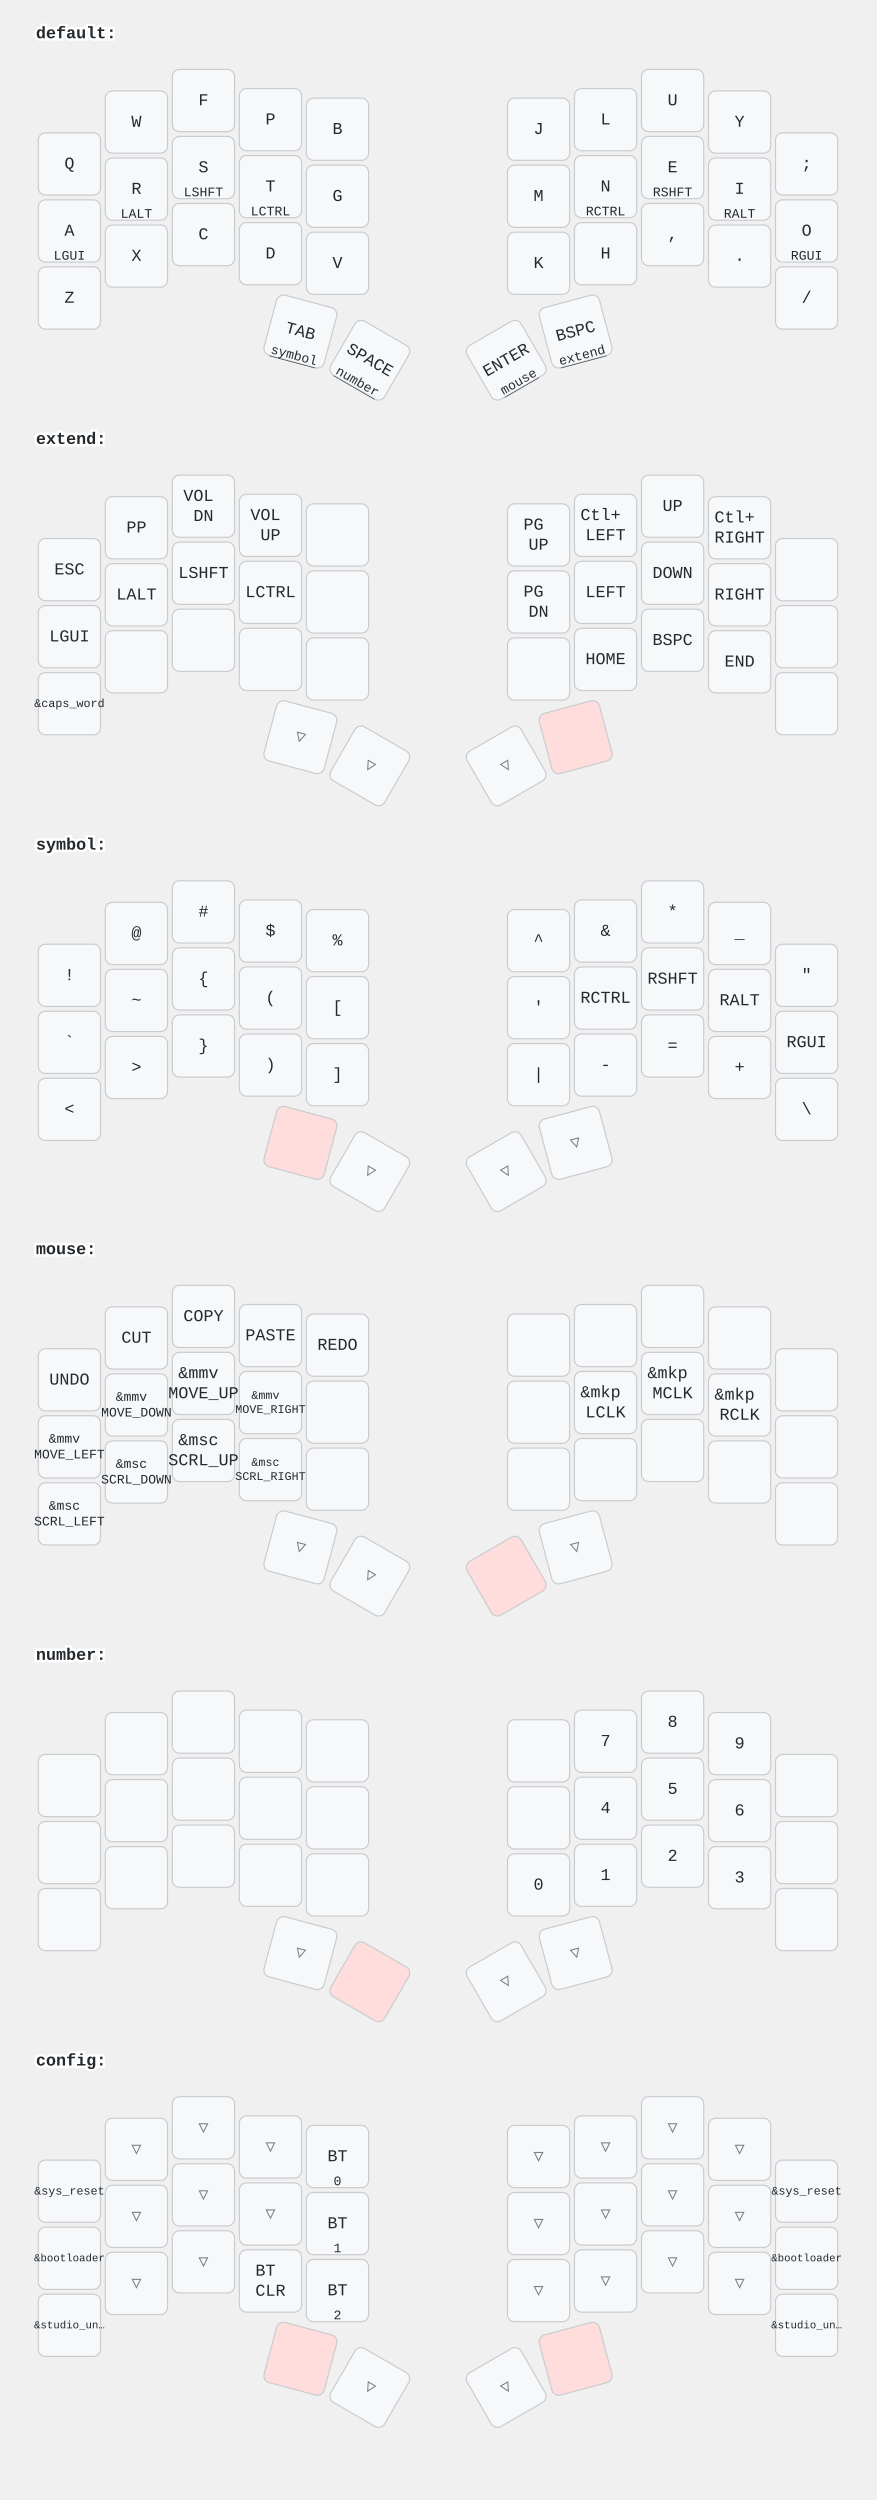
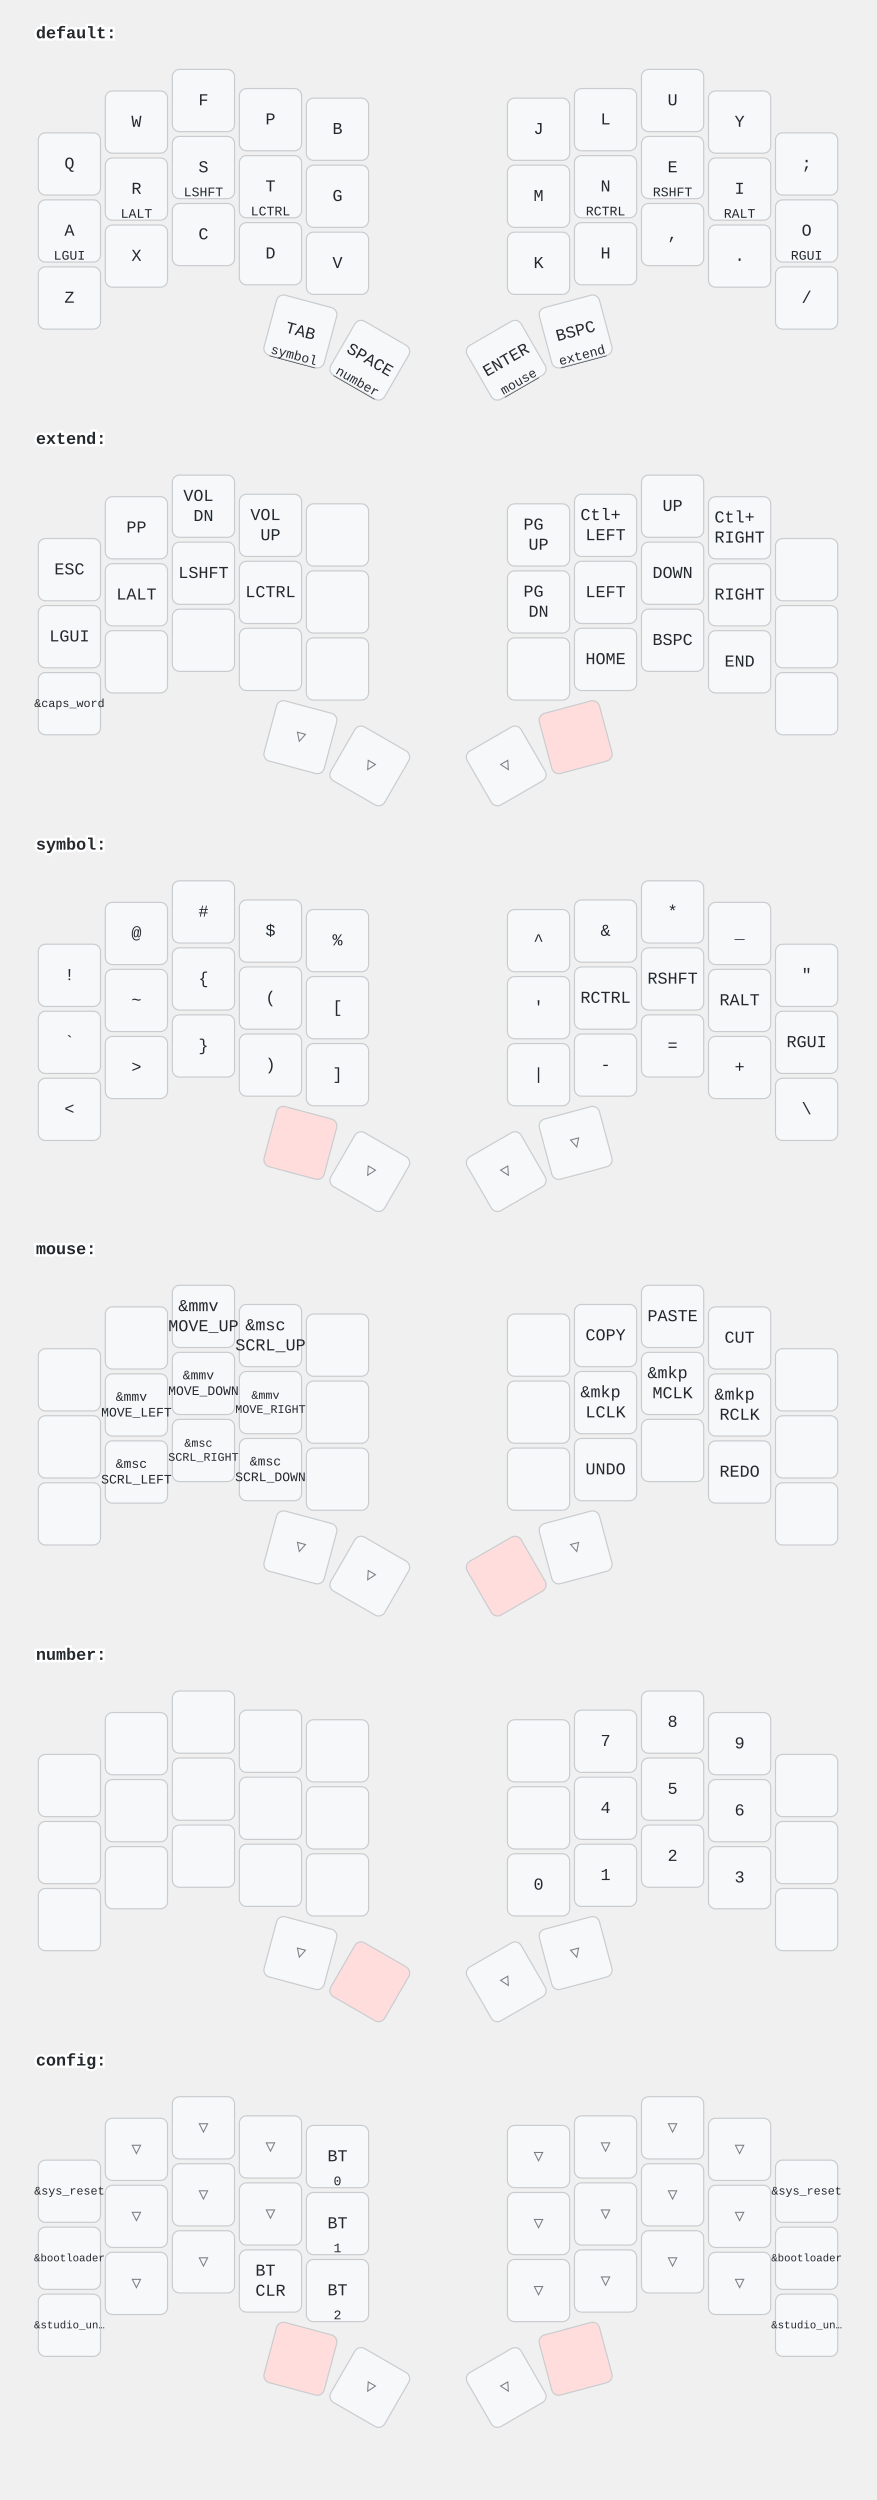
<svg xmlns="http://www.w3.org/2000/svg" width="732" height="2089" viewBox="0 0 732 2089" class="keymap">
  <style>/* inherit to force styles through use tags */
svg path {
    fill: inherit;
}

/* font and background color specifications */
svg.keymap {
    font-family: SFMono-Regular,Consolas,Liberation Mono,Menlo,monospace;
    font-size: 14px;
    font-kerning: normal;
    text-rendering: optimizeLegibility;
    fill: #24292e;
}

/* default key styling */
rect.key {
    fill: #f6f8fa;
}

rect.key, rect.combo {
    stroke: #c9cccf;
    stroke-width: 1;
}

/* default key side styling, only used is draw_key_sides is set */
rect.side {
    filter: brightness(90%);
}

/* color accent for combo boxes */
rect.combo, rect.combo-separate {
    fill: #cdf;
}

/* color accent for held keys */
rect.held, rect.combo.held {
    fill: #fdd;
}

/* color accent for ghost (optional) keys */
rect.ghost, rect.combo.ghost {
    stroke-dasharray: 4, 4;
    stroke-width: 2;
}

text {
    text-anchor: middle;
    dominant-baseline: middle;
}

/* styling for layer labels */
text.label {
    font-weight: bold;
    text-anchor: start;
    stroke: white;
    stroke-width: 4;
    paint-order: stroke;
}

/* styling for optional footer */
text.footer {
    text-anchor: end;
    dominant-baseline: auto;
    stroke: white;
    stroke-width: 4;
    paint-order: stroke;
}

/* styling for combo tap, and key hold/shifted label text */
text.combo, text.hold, text.shifted {
    font-size: 11px;
}

text.hold {
    text-anchor: middle;
    dominant-baseline: auto;
}

text.shifted {
    text-anchor: middle;
    dominant-baseline: hanging;
}

text.layer-activator {
    text-decoration: underline;
}

/* styling for hold/shifted label text in combo box */
text.combo.hold, text.combo.shifted {
    font-size: 8px;
}

/* lighter symbol for transparent keys */
text.trans {
    fill: #7b7e81;
}

/* styling for combo dendrons */
path.combo {
    stroke-width: 1;
    stroke: gray;
    fill: none;
}

/* Start Tabler Icons Cleanup */
/* cannot use height/width with glyphs */
.icon-tabler &gt; path {
    fill: inherit;
    stroke: inherit;
    stroke-width: 2;
}
/* hide tabler's default box */
.icon-tabler &gt; path[stroke="none"][fill="none"] {
    visibility: hidden;
}
/* End Tabler Icons Cleanup */
</style>
  <g transform="translate(30, 0)" class="layer-default">
    <text x="0" y="28" class="label" id="default">default:</text>
    <g transform="translate(0, 56)">
      <g transform="translate(28, 81)" class="key keypos-0">
        <rect rx="6" ry="6" x="-26" y="-26" width="52" height="52" class="key" />
        <text x="0" y="0" class="key tap">Q</text>
      </g>
      <g transform="translate(84, 46)" class="key keypos-1">
        <rect rx="6" ry="6" x="-26" y="-26" width="52" height="52" class="key" />
        <text x="0" y="0" class="key tap">W</text>
      </g>
      <g transform="translate(140, 28)" class="key keypos-2">
        <rect rx="6" ry="6" x="-26" y="-26" width="52" height="52" class="key" />
        <text x="0" y="0" class="key tap">F</text>
      </g>
      <g transform="translate(196, 44)" class="key keypos-3">
        <rect rx="6" ry="6" x="-26" y="-26" width="52" height="52" class="key" />
        <text x="0" y="0" class="key tap">P</text>
      </g>
      <g transform="translate(252, 52)" class="key keypos-4">
        <rect rx="6" ry="6" x="-26" y="-26" width="52" height="52" class="key" />
        <text x="0" y="0" class="key tap">B</text>
      </g>
      <g transform="translate(420, 52)" class="key keypos-5">
        <rect rx="6" ry="6" x="-26" y="-26" width="52" height="52" class="key" />
        <text x="0" y="0" class="key tap">J</text>
      </g>
      <g transform="translate(476, 44)" class="key keypos-6">
        <rect rx="6" ry="6" x="-26" y="-26" width="52" height="52" class="key" />
        <text x="0" y="0" class="key tap">L</text>
      </g>
      <g transform="translate(532, 28)" class="key keypos-7">
        <rect rx="6" ry="6" x="-26" y="-26" width="52" height="52" class="key" />
        <text x="0" y="0" class="key tap">U</text>
      </g>
      <g transform="translate(588, 46)" class="key keypos-8">
        <rect rx="6" ry="6" x="-26" y="-26" width="52" height="52" class="key" />
        <text x="0" y="0" class="key tap">Y</text>
      </g>
      <g transform="translate(644, 81)" class="key keypos-9">
        <rect rx="6" ry="6" x="-26" y="-26" width="52" height="52" class="key" />
        <text x="0" y="0" class="key tap">;</text>
      </g>
      <g transform="translate(28, 137)" class="key keypos-10">
        <rect rx="6" ry="6" x="-26" y="-26" width="52" height="52" class="key" />
        <text x="0" y="0" class="key tap">A</text>
        <text x="0" y="24" class="key hold">LGUI</text>
      </g>
      <g transform="translate(84, 102)" class="key keypos-11">
        <rect rx="6" ry="6" x="-26" y="-26" width="52" height="52" class="key" />
        <text x="0" y="0" class="key tap">R</text>
        <text x="0" y="24" class="key hold">LALT</text>
      </g>
      <g transform="translate(140, 84)" class="key keypos-12">
        <rect rx="6" ry="6" x="-26" y="-26" width="52" height="52" class="key" />
        <text x="0" y="0" class="key tap">S</text>
        <text x="0" y="24" class="key hold">LSHFT</text>
      </g>
      <g transform="translate(196, 100)" class="key keypos-13">
        <rect rx="6" ry="6" x="-26" y="-26" width="52" height="52" class="key" />
        <text x="0" y="0" class="key tap">T</text>
        <text x="0" y="24" class="key hold">LCTRL</text>
      </g>
      <g transform="translate(252, 108)" class="key keypos-14">
        <rect rx="6" ry="6" x="-26" y="-26" width="52" height="52" class="key" />
        <text x="0" y="0" class="key tap">G</text>
      </g>
      <g transform="translate(420, 108)" class="key keypos-15">
        <rect rx="6" ry="6" x="-26" y="-26" width="52" height="52" class="key" />
        <text x="0" y="0" class="key tap">M</text>
      </g>
      <g transform="translate(476, 100)" class="key keypos-16">
        <rect rx="6" ry="6" x="-26" y="-26" width="52" height="52" class="key" />
        <text x="0" y="0" class="key tap">N</text>
        <text x="0" y="24" class="key hold">RCTRL</text>
      </g>
      <g transform="translate(532, 84)" class="key keypos-17">
        <rect rx="6" ry="6" x="-26" y="-26" width="52" height="52" class="key" />
        <text x="0" y="0" class="key tap">E</text>
        <text x="0" y="24" class="key hold">RSHFT</text>
      </g>
      <g transform="translate(588, 102)" class="key keypos-18">
        <rect rx="6" ry="6" x="-26" y="-26" width="52" height="52" class="key" />
        <text x="0" y="0" class="key tap">I</text>
        <text x="0" y="24" class="key hold">RALT</text>
      </g>
      <g transform="translate(644, 137)" class="key keypos-19">
        <rect rx="6" ry="6" x="-26" y="-26" width="52" height="52" class="key" />
        <text x="0" y="0" class="key tap">O</text>
        <text x="0" y="24" class="key hold">RGUI</text>
      </g>
      <g transform="translate(28, 193)" class="key keypos-20">
        <rect rx="6" ry="6" x="-26" y="-26" width="52" height="52" class="key" />
        <text x="0" y="0" class="key tap">Z</text>
      </g>
      <g transform="translate(84, 158)" class="key keypos-21">
        <rect rx="6" ry="6" x="-26" y="-26" width="52" height="52" class="key" />
        <text x="0" y="0" class="key tap">X</text>
      </g>
      <g transform="translate(140, 140)" class="key keypos-22">
        <rect rx="6" ry="6" x="-26" y="-26" width="52" height="52" class="key" />
        <text x="0" y="0" class="key tap">C</text>
      </g>
      <g transform="translate(196, 156)" class="key keypos-23">
        <rect rx="6" ry="6" x="-26" y="-26" width="52" height="52" class="key" />
        <text x="0" y="0" class="key tap">D</text>
      </g>
      <g transform="translate(252, 164)" class="key keypos-24">
        <rect rx="6" ry="6" x="-26" y="-26" width="52" height="52" class="key" />
        <text x="0" y="0" class="key tap">V</text>
      </g>
      <g transform="translate(420, 164)" class="key keypos-25">
        <rect rx="6" ry="6" x="-26" y="-26" width="52" height="52" class="key" />
        <text x="0" y="0" class="key tap">K</text>
      </g>
      <g transform="translate(476, 156)" class="key keypos-26">
        <rect rx="6" ry="6" x="-26" y="-26" width="52" height="52" class="key" />
        <text x="0" y="0" class="key tap">H</text>
      </g>
      <g transform="translate(532, 140)" class="key keypos-27">
        <rect rx="6" ry="6" x="-26" y="-26" width="52" height="52" class="key" />
        <text x="0" y="0" class="key tap">,</text>
      </g>
      <g transform="translate(588, 158)" class="key keypos-28">
        <rect rx="6" ry="6" x="-26" y="-26" width="52" height="52" class="key" />
        <text x="0" y="0" class="key tap">.</text>
      </g>
      <g transform="translate(644, 193)" class="key keypos-29">
        <rect rx="6" ry="6" x="-26" y="-26" width="52" height="52" class="key" />
        <text x="0" y="0" class="key tap">/</text>
      </g>
      <g transform="translate(221, 221) rotate(15.0)" class="key keypos-30">
        <rect rx="6" ry="6" x="-26" y="-26" width="52" height="52" class="key" />
        <text x="0" y="0" class="key tap">TAB</text>
        <a href="#symbol">
          <text x="0" y="24" class="key hold layer-activator">symbol</text>
        </a>
      </g>
      <g transform="translate(279, 245) rotate(30.0)" class="key keypos-31">
        <rect rx="6" ry="6" x="-26" y="-26" width="52" height="52" class="key" />
        <text x="0" y="0" class="key tap">SPACE</text>
        <a href="#number">
          <text x="0" y="24" class="key hold layer-activator">number</text>
        </a>
      </g>
      <g transform="translate(393, 245) rotate(-30.0)" class="key keypos-32">
        <rect rx="6" ry="6" x="-26" y="-26" width="52" height="52" class="key" />
        <text x="0" y="0" class="key tap">ENTER</text>
        <a href="#mouse">
          <text x="0" y="24" class="key hold layer-activator">mouse</text>
        </a>
      </g>
      <g transform="translate(451, 221) rotate(-15.0)" class="key keypos-33">
        <rect rx="6" ry="6" x="-26" y="-26" width="52" height="52" class="key" />
        <text x="0" y="0" class="key tap">BSPC</text>
        <a href="#extend">
          <text x="0" y="24" class="key hold layer-activator">extend</text>
        </a>
      </g>
    </g>
  </g>
  <g transform="translate(30, 339)" class="layer-extend">
    <text x="0" y="28" class="label" id="extend">extend:</text>
    <g transform="translate(0, 56)">
      <g transform="translate(28, 81)" class="key keypos-0">
        <rect rx="6" ry="6" x="-26" y="-26" width="52" height="52" class="key" />
        <text x="0" y="0" class="key tap">ESC</text>
      </g>
      <g transform="translate(84, 46)" class="key keypos-1">
        <rect rx="6" ry="6" x="-26" y="-26" width="52" height="52" class="key" />
        <text x="0" y="0" class="key tap">PP</text>
      </g>
      <g transform="translate(140, 28)" class="key keypos-2">
        <rect rx="6" ry="6" x="-26" y="-26" width="52" height="52" class="key" />
        <text x="0" y="0" class="key tap">
          <tspan x="0" dy="-0.6em">VOL</tspan>
          <tspan x="0" dy="1.2em">DN</tspan>
        </text>
      </g>
      <g transform="translate(196, 44)" class="key keypos-3">
        <rect rx="6" ry="6" x="-26" y="-26" width="52" height="52" class="key" />
        <text x="0" y="0" class="key tap">
          <tspan x="0" dy="-0.6em">VOL</tspan>
          <tspan x="0" dy="1.2em">UP</tspan>
        </text>
      </g>
      <g transform="translate(252, 52)" class="key keypos-4">
        <rect rx="6" ry="6" x="-26" y="-26" width="52" height="52" class="key" />
      </g>
      <g transform="translate(420, 52)" class="key keypos-5">
        <rect rx="6" ry="6" x="-26" y="-26" width="52" height="52" class="key" />
        <text x="0" y="0" class="key tap">
          <tspan x="0" dy="-0.6em">PG</tspan>
          <tspan x="0" dy="1.2em">UP</tspan>
        </text>
      </g>
      <g transform="translate(476, 44)" class="key keypos-6">
        <rect rx="6" ry="6" x="-26" y="-26" width="52" height="52" class="key" />
        <text x="0" y="0" class="key tap">
          <tspan x="0" dy="-0.6em">Ctl+</tspan>
          <tspan x="0" dy="1.2em">LEFT</tspan>
        </text>
      </g>
      <g transform="translate(532, 28)" class="key keypos-7">
        <rect rx="6" ry="6" x="-26" y="-26" width="52" height="52" class="key" />
        <text x="0" y="0" class="key tap">UP</text>
      </g>
      <g transform="translate(588, 46)" class="key keypos-8">
        <rect rx="6" ry="6" x="-26" y="-26" width="52" height="52" class="key" />
        <text x="0" y="0" class="key tap">
          <tspan x="0" dy="-0.6em">Ctl+</tspan>
          <tspan x="0" dy="1.2em">RIGHT</tspan>
        </text>
      </g>
      <g transform="translate(644, 81)" class="key keypos-9">
        <rect rx="6" ry="6" x="-26" y="-26" width="52" height="52" class="key" />
      </g>
      <g transform="translate(28, 137)" class="key keypos-10">
        <rect rx="6" ry="6" x="-26" y="-26" width="52" height="52" class="key" />
        <text x="0" y="0" class="key tap">LGUI</text>
      </g>
      <g transform="translate(84, 102)" class="key keypos-11">
        <rect rx="6" ry="6" x="-26" y="-26" width="52" height="52" class="key" />
        <text x="0" y="0" class="key tap">LALT</text>
      </g>
      <g transform="translate(140, 84)" class="key keypos-12">
        <rect rx="6" ry="6" x="-26" y="-26" width="52" height="52" class="key" />
        <text x="0" y="0" class="key tap">LSHFT</text>
      </g>
      <g transform="translate(196, 100)" class="key keypos-13">
        <rect rx="6" ry="6" x="-26" y="-26" width="52" height="52" class="key" />
        <text x="0" y="0" class="key tap">LCTRL</text>
      </g>
      <g transform="translate(252, 108)" class="key keypos-14">
        <rect rx="6" ry="6" x="-26" y="-26" width="52" height="52" class="key" />
      </g>
      <g transform="translate(420, 108)" class="key keypos-15">
        <rect rx="6" ry="6" x="-26" y="-26" width="52" height="52" class="key" />
        <text x="0" y="0" class="key tap">
          <tspan x="0" dy="-0.6em">PG</tspan>
          <tspan x="0" dy="1.2em">DN</tspan>
        </text>
      </g>
      <g transform="translate(476, 100)" class="key keypos-16">
        <rect rx="6" ry="6" x="-26" y="-26" width="52" height="52" class="key" />
        <text x="0" y="0" class="key tap">LEFT</text>
      </g>
      <g transform="translate(532, 84)" class="key keypos-17">
        <rect rx="6" ry="6" x="-26" y="-26" width="52" height="52" class="key" />
        <text x="0" y="0" class="key tap">DOWN</text>
      </g>
      <g transform="translate(588, 102)" class="key keypos-18">
        <rect rx="6" ry="6" x="-26" y="-26" width="52" height="52" class="key" />
        <text x="0" y="0" class="key tap">RIGHT</text>
      </g>
      <g transform="translate(644, 137)" class="key keypos-19">
        <rect rx="6" ry="6" x="-26" y="-26" width="52" height="52" class="key" />
      </g>
      <g transform="translate(28, 193)" class="key keypos-20">
        <rect rx="6" ry="6" x="-26" y="-26" width="52" height="52" class="key" />
        <text x="0" y="0" class="key tap">
          <tspan style="font-size: 70%">&amp;caps_word</tspan>
        </text>
      </g>
      <g transform="translate(84, 158)" class="key keypos-21">
        <rect rx="6" ry="6" x="-26" y="-26" width="52" height="52" class="key" />
      </g>
      <g transform="translate(140, 140)" class="key keypos-22">
        <rect rx="6" ry="6" x="-26" y="-26" width="52" height="52" class="key" />
      </g>
      <g transform="translate(196, 156)" class="key keypos-23">
        <rect rx="6" ry="6" x="-26" y="-26" width="52" height="52" class="key" />
      </g>
      <g transform="translate(252, 164)" class="key keypos-24">
        <rect rx="6" ry="6" x="-26" y="-26" width="52" height="52" class="key" />
      </g>
      <g transform="translate(420, 164)" class="key keypos-25">
        <rect rx="6" ry="6" x="-26" y="-26" width="52" height="52" class="key" />
      </g>
      <g transform="translate(476, 156)" class="key keypos-26">
        <rect rx="6" ry="6" x="-26" y="-26" width="52" height="52" class="key" />
        <text x="0" y="0" class="key tap">HOME</text>
      </g>
      <g transform="translate(532, 140)" class="key keypos-27">
        <rect rx="6" ry="6" x="-26" y="-26" width="52" height="52" class="key" />
        <text x="0" y="0" class="key tap">BSPC</text>
      </g>
      <g transform="translate(588, 158)" class="key keypos-28">
        <rect rx="6" ry="6" x="-26" y="-26" width="52" height="52" class="key" />
        <text x="0" y="0" class="key tap">END</text>
      </g>
      <g transform="translate(644, 193)" class="key keypos-29">
        <rect rx="6" ry="6" x="-26" y="-26" width="52" height="52" class="key" />
      </g>
      <g transform="translate(221, 221) rotate(15.0)" class="key trans keypos-30">
        <rect rx="6" ry="6" x="-26" y="-26" width="52" height="52" class="key trans" />
        <text x="0" y="0" class="key trans tap">▽</text>
      </g>
      <g transform="translate(279, 245) rotate(30.0)" class="key trans keypos-31">
        <rect rx="6" ry="6" x="-26" y="-26" width="52" height="52" class="key trans" />
        <text x="0" y="0" class="key trans tap">▽</text>
      </g>
      <g transform="translate(393, 245) rotate(-30.0)" class="key trans keypos-32">
        <rect rx="6" ry="6" x="-26" y="-26" width="52" height="52" class="key trans" />
        <text x="0" y="0" class="key trans tap">▽</text>
      </g>
      <g transform="translate(451, 221) rotate(-15.0)" class="key held keypos-33">
        <rect rx="6" ry="6" x="-26" y="-26" width="52" height="52" class="key held" />
      </g>
    </g>
  </g>
  <g transform="translate(30, 678)" class="layer-symbol">
    <text x="0" y="28" class="label" id="symbol">symbol:</text>
    <g transform="translate(0, 56)">
      <g transform="translate(28, 81)" class="key keypos-0">
        <rect rx="6" ry="6" x="-26" y="-26" width="52" height="52" class="key" />
        <text x="0" y="0" class="key tap">!</text>
      </g>
      <g transform="translate(84, 46)" class="key keypos-1">
        <rect rx="6" ry="6" x="-26" y="-26" width="52" height="52" class="key" />
        <text x="0" y="0" class="key tap">@</text>
      </g>
      <g transform="translate(140, 28)" class="key keypos-2">
        <rect rx="6" ry="6" x="-26" y="-26" width="52" height="52" class="key" />
        <text x="0" y="0" class="key tap">#</text>
      </g>
      <g transform="translate(196, 44)" class="key keypos-3">
        <rect rx="6" ry="6" x="-26" y="-26" width="52" height="52" class="key" />
        <text x="0" y="0" class="key tap">$</text>
      </g>
      <g transform="translate(252, 52)" class="key keypos-4">
        <rect rx="6" ry="6" x="-26" y="-26" width="52" height="52" class="key" />
        <text x="0" y="0" class="key tap">%</text>
      </g>
      <g transform="translate(420, 52)" class="key keypos-5">
        <rect rx="6" ry="6" x="-26" y="-26" width="52" height="52" class="key" />
        <text x="0" y="0" class="key tap">^</text>
      </g>
      <g transform="translate(476, 44)" class="key keypos-6">
        <rect rx="6" ry="6" x="-26" y="-26" width="52" height="52" class="key" />
        <text x="0" y="0" class="key tap">&amp;</text>
      </g>
      <g transform="translate(532, 28)" class="key keypos-7">
        <rect rx="6" ry="6" x="-26" y="-26" width="52" height="52" class="key" />
        <text x="0" y="0" class="key tap">*</text>
      </g>
      <g transform="translate(588, 46)" class="key keypos-8">
        <rect rx="6" ry="6" x="-26" y="-26" width="52" height="52" class="key" />
        <text x="0" y="0" class="key tap">_</text>
      </g>
      <g transform="translate(644, 81)" class="key keypos-9">
        <rect rx="6" ry="6" x="-26" y="-26" width="52" height="52" class="key" />
        <text x="0" y="0" class="key tap">"</text>
      </g>
      <g transform="translate(28, 137)" class="key keypos-10">
        <rect rx="6" ry="6" x="-26" y="-26" width="52" height="52" class="key" />
        <text x="0" y="0" class="key tap">`</text>
      </g>
      <g transform="translate(84, 102)" class="key keypos-11">
        <rect rx="6" ry="6" x="-26" y="-26" width="52" height="52" class="key" />
        <text x="0" y="0" class="key tap">~</text>
      </g>
      <g transform="translate(140, 84)" class="key keypos-12">
        <rect rx="6" ry="6" x="-26" y="-26" width="52" height="52" class="key" />
        <text x="0" y="0" class="key tap">{</text>
      </g>
      <g transform="translate(196, 100)" class="key keypos-13">
        <rect rx="6" ry="6" x="-26" y="-26" width="52" height="52" class="key" />
        <text x="0" y="0" class="key tap">(</text>
      </g>
      <g transform="translate(252, 108)" class="key keypos-14">
        <rect rx="6" ry="6" x="-26" y="-26" width="52" height="52" class="key" />
        <text x="0" y="0" class="key tap">[</text>
      </g>
      <g transform="translate(420, 108)" class="key keypos-15">
        <rect rx="6" ry="6" x="-26" y="-26" width="52" height="52" class="key" />
        <text x="0" y="0" class="key tap">'</text>
      </g>
      <g transform="translate(476, 100)" class="key keypos-16">
        <rect rx="6" ry="6" x="-26" y="-26" width="52" height="52" class="key" />
        <text x="0" y="0" class="key tap">RCTRL</text>
      </g>
      <g transform="translate(532, 84)" class="key keypos-17">
        <rect rx="6" ry="6" x="-26" y="-26" width="52" height="52" class="key" />
        <text x="0" y="0" class="key tap">RSHFT</text>
      </g>
      <g transform="translate(588, 102)" class="key keypos-18">
        <rect rx="6" ry="6" x="-26" y="-26" width="52" height="52" class="key" />
        <text x="0" y="0" class="key tap">RALT</text>
      </g>
      <g transform="translate(644, 137)" class="key keypos-19">
        <rect rx="6" ry="6" x="-26" y="-26" width="52" height="52" class="key" />
        <text x="0" y="0" class="key tap">RGUI</text>
      </g>
      <g transform="translate(28, 193)" class="key keypos-20">
        <rect rx="6" ry="6" x="-26" y="-26" width="52" height="52" class="key" />
        <text x="0" y="0" class="key tap">&lt;</text>
      </g>
      <g transform="translate(84, 158)" class="key keypos-21">
        <rect rx="6" ry="6" x="-26" y="-26" width="52" height="52" class="key" />
        <text x="0" y="0" class="key tap">&gt;</text>
      </g>
      <g transform="translate(140, 140)" class="key keypos-22">
        <rect rx="6" ry="6" x="-26" y="-26" width="52" height="52" class="key" />
        <text x="0" y="0" class="key tap">}</text>
      </g>
      <g transform="translate(196, 156)" class="key keypos-23">
        <rect rx="6" ry="6" x="-26" y="-26" width="52" height="52" class="key" />
        <text x="0" y="0" class="key tap">)</text>
      </g>
      <g transform="translate(252, 164)" class="key keypos-24">
        <rect rx="6" ry="6" x="-26" y="-26" width="52" height="52" class="key" />
        <text x="0" y="0" class="key tap">]</text>
      </g>
      <g transform="translate(420, 164)" class="key keypos-25">
        <rect rx="6" ry="6" x="-26" y="-26" width="52" height="52" class="key" />
        <text x="0" y="0" class="key tap">|</text>
      </g>
      <g transform="translate(476, 156)" class="key keypos-26">
        <rect rx="6" ry="6" x="-26" y="-26" width="52" height="52" class="key" />
        <text x="0" y="0" class="key tap">-</text>
      </g>
      <g transform="translate(532, 140)" class="key keypos-27">
        <rect rx="6" ry="6" x="-26" y="-26" width="52" height="52" class="key" />
        <text x="0" y="0" class="key tap">=</text>
      </g>
      <g transform="translate(588, 158)" class="key keypos-28">
        <rect rx="6" ry="6" x="-26" y="-26" width="52" height="52" class="key" />
        <text x="0" y="0" class="key tap">+</text>
      </g>
      <g transform="translate(644, 193)" class="key keypos-29">
        <rect rx="6" ry="6" x="-26" y="-26" width="52" height="52" class="key" />
        <text x="0" y="0" class="key tap">\</text>
      </g>
      <g transform="translate(221, 221) rotate(15.0)" class="key held keypos-30">
        <rect rx="6" ry="6" x="-26" y="-26" width="52" height="52" class="key held" />
      </g>
      <g transform="translate(279, 245) rotate(30.0)" class="key trans keypos-31">
        <rect rx="6" ry="6" x="-26" y="-26" width="52" height="52" class="key trans" />
        <text x="0" y="0" class="key trans tap">▽</text>
      </g>
      <g transform="translate(393, 245) rotate(-30.0)" class="key trans keypos-32">
        <rect rx="6" ry="6" x="-26" y="-26" width="52" height="52" class="key trans" />
        <text x="0" y="0" class="key trans tap">▽</text>
      </g>
      <g transform="translate(451, 221) rotate(-15.0)" class="key trans keypos-33">
        <rect rx="6" ry="6" x="-26" y="-26" width="52" height="52" class="key trans" />
        <text x="0" y="0" class="key trans tap">▽</text>
      </g>
    </g>
  </g>
  <g transform="translate(30, 1016)" class="layer-mouse">
    <text x="0" y="28" class="label" id="mouse">mouse:</text>
    <g transform="translate(0, 56)">
      <g transform="translate(28, 81)" class="key keypos-0">
        <rect rx="6" ry="6" x="-26" y="-26" width="52" height="52" class="key" />
-         <text x="0" y="0" class="key tap">UNDO</text>
      </g>
      <g transform="translate(84, 46)" class="key keypos-1">
        <rect rx="6" ry="6" x="-26" y="-26" width="52" height="52" class="key" />
+       </g>
+       <g transform="translate(140, 28)" class="key keypos-2">
+         <rect rx="6" ry="6" x="-26" y="-26" width="52" height="52" class="key" />
+         <text x="0" y="0" class="key tap">
+           <tspan x="0" dy="-0.6em">&amp;mmv</tspan>
+           <tspan x="0" dy="1.2em">MOVE_UP</tspan>
+         </text>
+       </g>
+       <g transform="translate(196, 44)" class="key keypos-3">
+         <rect rx="6" ry="6" x="-26" y="-26" width="52" height="52" class="key" />
+         <text x="0" y="0" class="key tap">
+           <tspan x="0" dy="-0.6em">&amp;msc</tspan>
+           <tspan x="0" dy="1.2em">SCRL_UP</tspan>
+         </text>
+       </g>
+       <g transform="translate(252, 52)" class="key keypos-4">
+         <rect rx="6" ry="6" x="-26" y="-26" width="52" height="52" class="key" />
+       </g>
+       <g transform="translate(420, 52)" class="key keypos-5">
+         <rect rx="6" ry="6" x="-26" y="-26" width="52" height="52" class="key" />
+       </g>
+       <g transform="translate(476, 44)" class="key keypos-6">
+         <rect rx="6" ry="6" x="-26" y="-26" width="52" height="52" class="key" />
+         <text x="0" y="0" class="key tap">COPY</text>
+       </g>
+       <g transform="translate(532, 28)" class="key keypos-7">
+         <rect rx="6" ry="6" x="-26" y="-26" width="52" height="52" class="key" />
+         <text x="0" y="0" class="key tap">PASTE</text>
+       </g>
+       <g transform="translate(588, 46)" class="key keypos-8">
+         <rect rx="6" ry="6" x="-26" y="-26" width="52" height="52" class="key" />
        <text x="0" y="0" class="key tap">CUT</text>
      </g>
-       <g transform="translate(140, 28)" class="key keypos-2">
-         <rect rx="6" ry="6" x="-26" y="-26" width="52" height="52" class="key" />
-         <text x="0" y="0" class="key tap">COPY</text>
-       </g>
-       <g transform="translate(196, 44)" class="key keypos-3">
-         <rect rx="6" ry="6" x="-26" y="-26" width="52" height="52" class="key" />
-         <text x="0" y="0" class="key tap">PASTE</text>
-       </g>
-       <g transform="translate(252, 52)" class="key keypos-4">
-         <rect rx="6" ry="6" x="-26" y="-26" width="52" height="52" class="key" />
-         <text x="0" y="0" class="key tap">REDO</text>
-       </g>
-       <g transform="translate(420, 52)" class="key keypos-5">
-         <rect rx="6" ry="6" x="-26" y="-26" width="52" height="52" class="key" />
-       </g>
-       <g transform="translate(476, 44)" class="key keypos-6">
-         <rect rx="6" ry="6" x="-26" y="-26" width="52" height="52" class="key" />
-       </g>
-       <g transform="translate(532, 28)" class="key keypos-7">
-         <rect rx="6" ry="6" x="-26" y="-26" width="52" height="52" class="key" />
-       </g>
-       <g transform="translate(588, 46)" class="key keypos-8">
-         <rect rx="6" ry="6" x="-26" y="-26" width="52" height="52" class="key" />
-       </g>
      <g transform="translate(644, 81)" class="key keypos-9">
        <rect rx="6" ry="6" x="-26" y="-26" width="52" height="52" class="key" />
      </g>
      <g transform="translate(28, 137)" class="key keypos-10">
+         <rect rx="6" ry="6" x="-26" y="-26" width="52" height="52" class="key" />
+       </g>
+       <g transform="translate(84, 102)" class="key keypos-11">
        <rect rx="6" ry="6" x="-26" y="-26" width="52" height="52" class="key" />
        <text x="0" y="0" class="key tap">
          <tspan x="0" dy="-0.6em" style="font-size: 78%">&amp;mmv</tspan>
          <tspan x="0" dy="1.2em" style="font-size: 78%">MOVE_LEFT</tspan>
        </text>
      </g>
-       <g transform="translate(84, 102)" class="key keypos-11">
+       <g transform="translate(140, 84)" class="key keypos-12">
        <rect rx="6" ry="6" x="-26" y="-26" width="52" height="52" class="key" />
        <text x="0" y="0" class="key tap">
          <tspan x="0" dy="-0.6em" style="font-size: 78%">&amp;mmv</tspan>
          <tspan x="0" dy="1.2em" style="font-size: 78%">MOVE_DOWN</tspan>
        </text>
      </g>
-       <g transform="translate(140, 84)" class="key keypos-12">
-         <rect rx="6" ry="6" x="-26" y="-26" width="52" height="52" class="key" />
-         <text x="0" y="0" class="key tap">
-           <tspan x="0" dy="-0.6em">&amp;mmv</tspan>
-           <tspan x="0" dy="1.2em">MOVE_UP</tspan>
-         </text>
-       </g>
      <g transform="translate(196, 100)" class="key keypos-13">
        <rect rx="6" ry="6" x="-26" y="-26" width="52" height="52" class="key" />
        <text x="0" y="0" class="key tap">
          <tspan x="0" dy="-0.6em" style="font-size: 70%">&amp;mmv</tspan>
          <tspan x="0" dy="1.2em" style="font-size: 70%">MOVE_RIGHT</tspan>
        </text>
      </g>
      <g transform="translate(252, 108)" class="key keypos-14">
        <rect rx="6" ry="6" x="-26" y="-26" width="52" height="52" class="key" />
      </g>
      <g transform="translate(420, 108)" class="key keypos-15">
        <rect rx="6" ry="6" x="-26" y="-26" width="52" height="52" class="key" />
      </g>
      <g transform="translate(476, 100)" class="key keypos-16">
        <rect rx="6" ry="6" x="-26" y="-26" width="52" height="52" class="key" />
        <text x="0" y="0" class="key tap">
          <tspan x="0" dy="-0.6em">&amp;mkp</tspan>
          <tspan x="0" dy="1.2em">LCLK</tspan>
        </text>
      </g>
      <g transform="translate(532, 84)" class="key keypos-17">
        <rect rx="6" ry="6" x="-26" y="-26" width="52" height="52" class="key" />
        <text x="0" y="0" class="key tap">
          <tspan x="0" dy="-0.6em">&amp;mkp</tspan>
          <tspan x="0" dy="1.2em">MCLK</tspan>
        </text>
      </g>
      <g transform="translate(588, 102)" class="key keypos-18">
        <rect rx="6" ry="6" x="-26" y="-26" width="52" height="52" class="key" />
        <text x="0" y="0" class="key tap">
          <tspan x="0" dy="-0.6em">&amp;mkp</tspan>
          <tspan x="0" dy="1.2em">RCLK</tspan>
        </text>
      </g>
      <g transform="translate(644, 137)" class="key keypos-19">
        <rect rx="6" ry="6" x="-26" y="-26" width="52" height="52" class="key" />
      </g>
      <g transform="translate(28, 193)" class="key keypos-20">
        <rect rx="6" ry="6" x="-26" y="-26" width="52" height="52" class="key" />
+       </g>
+       <g transform="translate(84, 158)" class="key keypos-21">
+         <rect rx="6" ry="6" x="-26" y="-26" width="52" height="52" class="key" />
        <text x="0" y="0" class="key tap">
          <tspan x="0" dy="-0.6em" style="font-size: 78%">&amp;msc</tspan>
          <tspan x="0" dy="1.2em" style="font-size: 78%">SCRL_LEFT</tspan>
        </text>
      </g>
-       <g transform="translate(84, 158)" class="key keypos-21">
+       <g transform="translate(140, 140)" class="key keypos-22">
+         <rect rx="6" ry="6" x="-26" y="-26" width="52" height="52" class="key" />
+         <text x="0" y="0" class="key tap">
+           <tspan x="0" dy="-0.6em" style="font-size: 70%">&amp;msc</tspan>
+           <tspan x="0" dy="1.2em" style="font-size: 70%">SCRL_RIGHT</tspan>
+         </text>
+       </g>
+       <g transform="translate(196, 156)" class="key keypos-23">
        <rect rx="6" ry="6" x="-26" y="-26" width="52" height="52" class="key" />
        <text x="0" y="0" class="key tap">
          <tspan x="0" dy="-0.6em" style="font-size: 78%">&amp;msc</tspan>
          <tspan x="0" dy="1.2em" style="font-size: 78%">SCRL_DOWN</tspan>
        </text>
      </g>
-       <g transform="translate(140, 140)" class="key keypos-22">
-         <rect rx="6" ry="6" x="-26" y="-26" width="52" height="52" class="key" />
-         <text x="0" y="0" class="key tap">
-           <tspan x="0" dy="-0.6em">&amp;msc</tspan>
-           <tspan x="0" dy="1.2em">SCRL_UP</tspan>
-         </text>
-       </g>
-       <g transform="translate(196, 156)" class="key keypos-23">
-         <rect rx="6" ry="6" x="-26" y="-26" width="52" height="52" class="key" />
-         <text x="0" y="0" class="key tap">
-           <tspan x="0" dy="-0.6em" style="font-size: 70%">&amp;msc</tspan>
-           <tspan x="0" dy="1.2em" style="font-size: 70%">SCRL_RIGHT</tspan>
-         </text>
-       </g>
      <g transform="translate(252, 164)" class="key keypos-24">
        <rect rx="6" ry="6" x="-26" y="-26" width="52" height="52" class="key" />
      </g>
      <g transform="translate(420, 164)" class="key keypos-25">
        <rect rx="6" ry="6" x="-26" y="-26" width="52" height="52" class="key" />
      </g>
      <g transform="translate(476, 156)" class="key keypos-26">
        <rect rx="6" ry="6" x="-26" y="-26" width="52" height="52" class="key" />
+         <text x="0" y="0" class="key tap">UNDO</text>
      </g>
      <g transform="translate(532, 140)" class="key keypos-27">
        <rect rx="6" ry="6" x="-26" y="-26" width="52" height="52" class="key" />
      </g>
      <g transform="translate(588, 158)" class="key keypos-28">
        <rect rx="6" ry="6" x="-26" y="-26" width="52" height="52" class="key" />
+         <text x="0" y="0" class="key tap">REDO</text>
      </g>
      <g transform="translate(644, 193)" class="key keypos-29">
        <rect rx="6" ry="6" x="-26" y="-26" width="52" height="52" class="key" />
      </g>
      <g transform="translate(221, 221) rotate(15.0)" class="key trans keypos-30">
        <rect rx="6" ry="6" x="-26" y="-26" width="52" height="52" class="key trans" />
        <text x="0" y="0" class="key trans tap">▽</text>
      </g>
      <g transform="translate(279, 245) rotate(30.0)" class="key trans keypos-31">
        <rect rx="6" ry="6" x="-26" y="-26" width="52" height="52" class="key trans" />
        <text x="0" y="0" class="key trans tap">▽</text>
      </g>
      <g transform="translate(393, 245) rotate(-30.0)" class="key held keypos-32">
        <rect rx="6" ry="6" x="-26" y="-26" width="52" height="52" class="key held" />
      </g>
      <g transform="translate(451, 221) rotate(-15.0)" class="key trans keypos-33">
        <rect rx="6" ry="6" x="-26" y="-26" width="52" height="52" class="key trans" />
        <text x="0" y="0" class="key trans tap">▽</text>
      </g>
    </g>
  </g>
  <g transform="translate(30, 1355)" class="layer-number">
    <text x="0" y="28" class="label" id="number">number:</text>
    <g transform="translate(0, 56)">
      <g transform="translate(28, 81)" class="key keypos-0">
        <rect rx="6" ry="6" x="-26" y="-26" width="52" height="52" class="key" />
      </g>
      <g transform="translate(84, 46)" class="key keypos-1">
        <rect rx="6" ry="6" x="-26" y="-26" width="52" height="52" class="key" />
      </g>
      <g transform="translate(140, 28)" class="key keypos-2">
        <rect rx="6" ry="6" x="-26" y="-26" width="52" height="52" class="key" />
      </g>
      <g transform="translate(196, 44)" class="key keypos-3">
        <rect rx="6" ry="6" x="-26" y="-26" width="52" height="52" class="key" />
      </g>
      <g transform="translate(252, 52)" class="key keypos-4">
        <rect rx="6" ry="6" x="-26" y="-26" width="52" height="52" class="key" />
      </g>
      <g transform="translate(420, 52)" class="key keypos-5">
        <rect rx="6" ry="6" x="-26" y="-26" width="52" height="52" class="key" />
      </g>
      <g transform="translate(476, 44)" class="key keypos-6">
        <rect rx="6" ry="6" x="-26" y="-26" width="52" height="52" class="key" />
        <text x="0" y="0" class="key tap">7</text>
      </g>
      <g transform="translate(532, 28)" class="key keypos-7">
        <rect rx="6" ry="6" x="-26" y="-26" width="52" height="52" class="key" />
        <text x="0" y="0" class="key tap">8</text>
      </g>
      <g transform="translate(588, 46)" class="key keypos-8">
        <rect rx="6" ry="6" x="-26" y="-26" width="52" height="52" class="key" />
        <text x="0" y="0" class="key tap">9</text>
      </g>
      <g transform="translate(644, 81)" class="key keypos-9">
        <rect rx="6" ry="6" x="-26" y="-26" width="52" height="52" class="key" />
      </g>
      <g transform="translate(28, 137)" class="key keypos-10">
        <rect rx="6" ry="6" x="-26" y="-26" width="52" height="52" class="key" />
      </g>
      <g transform="translate(84, 102)" class="key keypos-11">
        <rect rx="6" ry="6" x="-26" y="-26" width="52" height="52" class="key" />
      </g>
      <g transform="translate(140, 84)" class="key keypos-12">
        <rect rx="6" ry="6" x="-26" y="-26" width="52" height="52" class="key" />
      </g>
      <g transform="translate(196, 100)" class="key keypos-13">
        <rect rx="6" ry="6" x="-26" y="-26" width="52" height="52" class="key" />
      </g>
      <g transform="translate(252, 108)" class="key keypos-14">
        <rect rx="6" ry="6" x="-26" y="-26" width="52" height="52" class="key" />
      </g>
      <g transform="translate(420, 108)" class="key keypos-15">
        <rect rx="6" ry="6" x="-26" y="-26" width="52" height="52" class="key" />
      </g>
      <g transform="translate(476, 100)" class="key keypos-16">
        <rect rx="6" ry="6" x="-26" y="-26" width="52" height="52" class="key" />
        <text x="0" y="0" class="key tap">4</text>
      </g>
      <g transform="translate(532, 84)" class="key keypos-17">
        <rect rx="6" ry="6" x="-26" y="-26" width="52" height="52" class="key" />
        <text x="0" y="0" class="key tap">5</text>
      </g>
      <g transform="translate(588, 102)" class="key keypos-18">
        <rect rx="6" ry="6" x="-26" y="-26" width="52" height="52" class="key" />
        <text x="0" y="0" class="key tap">6</text>
      </g>
      <g transform="translate(644, 137)" class="key keypos-19">
        <rect rx="6" ry="6" x="-26" y="-26" width="52" height="52" class="key" />
      </g>
      <g transform="translate(28, 193)" class="key keypos-20">
        <rect rx="6" ry="6" x="-26" y="-26" width="52" height="52" class="key" />
      </g>
      <g transform="translate(84, 158)" class="key keypos-21">
        <rect rx="6" ry="6" x="-26" y="-26" width="52" height="52" class="key" />
      </g>
      <g transform="translate(140, 140)" class="key keypos-22">
        <rect rx="6" ry="6" x="-26" y="-26" width="52" height="52" class="key" />
      </g>
      <g transform="translate(196, 156)" class="key keypos-23">
        <rect rx="6" ry="6" x="-26" y="-26" width="52" height="52" class="key" />
      </g>
      <g transform="translate(252, 164)" class="key keypos-24">
        <rect rx="6" ry="6" x="-26" y="-26" width="52" height="52" class="key" />
      </g>
      <g transform="translate(420, 164)" class="key keypos-25">
        <rect rx="6" ry="6" x="-26" y="-26" width="52" height="52" class="key" />
        <text x="0" y="0" class="key tap">0</text>
      </g>
      <g transform="translate(476, 156)" class="key keypos-26">
        <rect rx="6" ry="6" x="-26" y="-26" width="52" height="52" class="key" />
        <text x="0" y="0" class="key tap">1</text>
      </g>
      <g transform="translate(532, 140)" class="key keypos-27">
        <rect rx="6" ry="6" x="-26" y="-26" width="52" height="52" class="key" />
        <text x="0" y="0" class="key tap">2</text>
      </g>
      <g transform="translate(588, 158)" class="key keypos-28">
        <rect rx="6" ry="6" x="-26" y="-26" width="52" height="52" class="key" />
        <text x="0" y="0" class="key tap">3</text>
      </g>
      <g transform="translate(644, 193)" class="key keypos-29">
        <rect rx="6" ry="6" x="-26" y="-26" width="52" height="52" class="key" />
      </g>
      <g transform="translate(221, 221) rotate(15.0)" class="key trans keypos-30">
        <rect rx="6" ry="6" x="-26" y="-26" width="52" height="52" class="key trans" />
        <text x="0" y="0" class="key trans tap">▽</text>
      </g>
      <g transform="translate(279, 245) rotate(30.0)" class="key held keypos-31">
        <rect rx="6" ry="6" x="-26" y="-26" width="52" height="52" class="key held" />
      </g>
      <g transform="translate(393, 245) rotate(-30.0)" class="key trans keypos-32">
        <rect rx="6" ry="6" x="-26" y="-26" width="52" height="52" class="key trans" />
        <text x="0" y="0" class="key trans tap">▽</text>
      </g>
      <g transform="translate(451, 221) rotate(-15.0)" class="key trans keypos-33">
        <rect rx="6" ry="6" x="-26" y="-26" width="52" height="52" class="key trans" />
        <text x="0" y="0" class="key trans tap">▽</text>
      </g>
    </g>
  </g>
  <g transform="translate(30, 1694)" class="layer-config">
    <text x="0" y="28" class="label" id="config">config:</text>
    <g transform="translate(0, 56)">
      <g transform="translate(28, 81)" class="key keypos-0">
        <rect rx="6" ry="6" x="-26" y="-26" width="52" height="52" class="key" />
        <text x="0" y="0" class="key tap">
          <tspan style="font-size: 70%">&amp;sys_reset</tspan>
        </text>
      </g>
      <g transform="translate(84, 46)" class="key trans keypos-1">
        <rect rx="6" ry="6" x="-26" y="-26" width="52" height="52" class="key trans" />
        <text x="0" y="0" class="key trans tap">▽</text>
      </g>
      <g transform="translate(140, 28)" class="key trans keypos-2">
        <rect rx="6" ry="6" x="-26" y="-26" width="52" height="52" class="key trans" />
        <text x="0" y="0" class="key trans tap">▽</text>
      </g>
      <g transform="translate(196, 44)" class="key trans keypos-3">
        <rect rx="6" ry="6" x="-26" y="-26" width="52" height="52" class="key trans" />
        <text x="0" y="0" class="key trans tap">▽</text>
      </g>
      <g transform="translate(252, 52)" class="key keypos-4">
        <rect rx="6" ry="6" x="-26" y="-26" width="52" height="52" class="key" />
        <text x="0" y="0" class="key tap">BT</text>
        <text x="0" y="24" class="key hold">0</text>
      </g>
      <g transform="translate(420, 52)" class="key trans keypos-5">
        <rect rx="6" ry="6" x="-26" y="-26" width="52" height="52" class="key trans" />
        <text x="0" y="0" class="key trans tap">▽</text>
      </g>
      <g transform="translate(476, 44)" class="key trans keypos-6">
        <rect rx="6" ry="6" x="-26" y="-26" width="52" height="52" class="key trans" />
        <text x="0" y="0" class="key trans tap">▽</text>
      </g>
      <g transform="translate(532, 28)" class="key trans keypos-7">
        <rect rx="6" ry="6" x="-26" y="-26" width="52" height="52" class="key trans" />
        <text x="0" y="0" class="key trans tap">▽</text>
      </g>
      <g transform="translate(588, 46)" class="key trans keypos-8">
        <rect rx="6" ry="6" x="-26" y="-26" width="52" height="52" class="key trans" />
        <text x="0" y="0" class="key trans tap">▽</text>
      </g>
      <g transform="translate(644, 81)" class="key keypos-9">
        <rect rx="6" ry="6" x="-26" y="-26" width="52" height="52" class="key" />
        <text x="0" y="0" class="key tap">
          <tspan style="font-size: 70%">&amp;sys_reset</tspan>
        </text>
      </g>
      <g transform="translate(28, 137)" class="key keypos-10">
        <rect rx="6" ry="6" x="-26" y="-26" width="52" height="52" class="key" />
        <text x="0" y="0" class="key tap">
          <tspan style="font-size: 64%">&amp;bootloader</tspan>
        </text>
      </g>
      <g transform="translate(84, 102)" class="key trans keypos-11">
        <rect rx="6" ry="6" x="-26" y="-26" width="52" height="52" class="key trans" />
        <text x="0" y="0" class="key trans tap">▽</text>
      </g>
      <g transform="translate(140, 84)" class="key trans keypos-12">
        <rect rx="6" ry="6" x="-26" y="-26" width="52" height="52" class="key trans" />
        <text x="0" y="0" class="key trans tap">▽</text>
      </g>
      <g transform="translate(196, 100)" class="key trans keypos-13">
        <rect rx="6" ry="6" x="-26" y="-26" width="52" height="52" class="key trans" />
        <text x="0" y="0" class="key trans tap">▽</text>
      </g>
      <g transform="translate(252, 108)" class="key keypos-14">
        <rect rx="6" ry="6" x="-26" y="-26" width="52" height="52" class="key" />
        <text x="0" y="0" class="key tap">BT</text>
        <text x="0" y="24" class="key hold">1</text>
      </g>
      <g transform="translate(420, 108)" class="key trans keypos-15">
        <rect rx="6" ry="6" x="-26" y="-26" width="52" height="52" class="key trans" />
        <text x="0" y="0" class="key trans tap">▽</text>
      </g>
      <g transform="translate(476, 100)" class="key trans keypos-16">
        <rect rx="6" ry="6" x="-26" y="-26" width="52" height="52" class="key trans" />
        <text x="0" y="0" class="key trans tap">▽</text>
      </g>
      <g transform="translate(532, 84)" class="key trans keypos-17">
        <rect rx="6" ry="6" x="-26" y="-26" width="52" height="52" class="key trans" />
        <text x="0" y="0" class="key trans tap">▽</text>
      </g>
      <g transform="translate(588, 102)" class="key trans keypos-18">
        <rect rx="6" ry="6" x="-26" y="-26" width="52" height="52" class="key trans" />
        <text x="0" y="0" class="key trans tap">▽</text>
      </g>
      <g transform="translate(644, 137)" class="key keypos-19">
        <rect rx="6" ry="6" x="-26" y="-26" width="52" height="52" class="key" />
        <text x="0" y="0" class="key tap">
          <tspan style="font-size: 64%">&amp;bootloader</tspan>
        </text>
      </g>
      <g transform="translate(28, 193)" class="key keypos-20">
        <rect rx="6" ry="6" x="-26" y="-26" width="52" height="52" class="key" />
        <text x="0" y="0" class="key tap">
          <tspan style="font-size: 64%">&amp;studio_un…</tspan>
        </text>
      </g>
      <g transform="translate(84, 158)" class="key trans keypos-21">
        <rect rx="6" ry="6" x="-26" y="-26" width="52" height="52" class="key trans" />
        <text x="0" y="0" class="key trans tap">▽</text>
      </g>
      <g transform="translate(140, 140)" class="key trans keypos-22">
        <rect rx="6" ry="6" x="-26" y="-26" width="52" height="52" class="key trans" />
        <text x="0" y="0" class="key trans tap">▽</text>
      </g>
      <g transform="translate(196, 156)" class="key keypos-23">
        <rect rx="6" ry="6" x="-26" y="-26" width="52" height="52" class="key" />
        <text x="0" y="0" class="key tap">
          <tspan x="0" dy="-0.6em">BT</tspan>
          <tspan x="0" dy="1.2em">CLR</tspan>
        </text>
      </g>
      <g transform="translate(252, 164)" class="key keypos-24">
        <rect rx="6" ry="6" x="-26" y="-26" width="52" height="52" class="key" />
        <text x="0" y="0" class="key tap">BT</text>
        <text x="0" y="24" class="key hold">2</text>
      </g>
      <g transform="translate(420, 164)" class="key trans keypos-25">
        <rect rx="6" ry="6" x="-26" y="-26" width="52" height="52" class="key trans" />
        <text x="0" y="0" class="key trans tap">▽</text>
      </g>
      <g transform="translate(476, 156)" class="key trans keypos-26">
        <rect rx="6" ry="6" x="-26" y="-26" width="52" height="52" class="key trans" />
        <text x="0" y="0" class="key trans tap">▽</text>
      </g>
      <g transform="translate(532, 140)" class="key trans keypos-27">
        <rect rx="6" ry="6" x="-26" y="-26" width="52" height="52" class="key trans" />
        <text x="0" y="0" class="key trans tap">▽</text>
      </g>
      <g transform="translate(588, 158)" class="key trans keypos-28">
        <rect rx="6" ry="6" x="-26" y="-26" width="52" height="52" class="key trans" />
        <text x="0" y="0" class="key trans tap">▽</text>
      </g>
      <g transform="translate(644, 193)" class="key keypos-29">
        <rect rx="6" ry="6" x="-26" y="-26" width="52" height="52" class="key" />
        <text x="0" y="0" class="key tap">
          <tspan style="font-size: 64%">&amp;studio_un…</tspan>
        </text>
      </g>
      <g transform="translate(221, 221) rotate(15.0)" class="key held keypos-30">
        <rect rx="6" ry="6" x="-26" y="-26" width="52" height="52" class="key held" />
      </g>
      <g transform="translate(279, 245) rotate(30.0)" class="key trans keypos-31">
        <rect rx="6" ry="6" x="-26" y="-26" width="52" height="52" class="key trans" />
        <text x="0" y="0" class="key trans tap">▽</text>
      </g>
      <g transform="translate(393, 245) rotate(-30.0)" class="key trans keypos-32">
        <rect rx="6" ry="6" x="-26" y="-26" width="52" height="52" class="key trans" />
        <text x="0" y="0" class="key trans tap">▽</text>
      </g>
      <g transform="translate(451, 221) rotate(-15.0)" class="key held keypos-33">
        <rect rx="6" ry="6" x="-26" y="-26" width="52" height="52" class="key held" />
      </g>
    </g>
  </g>
</svg>
